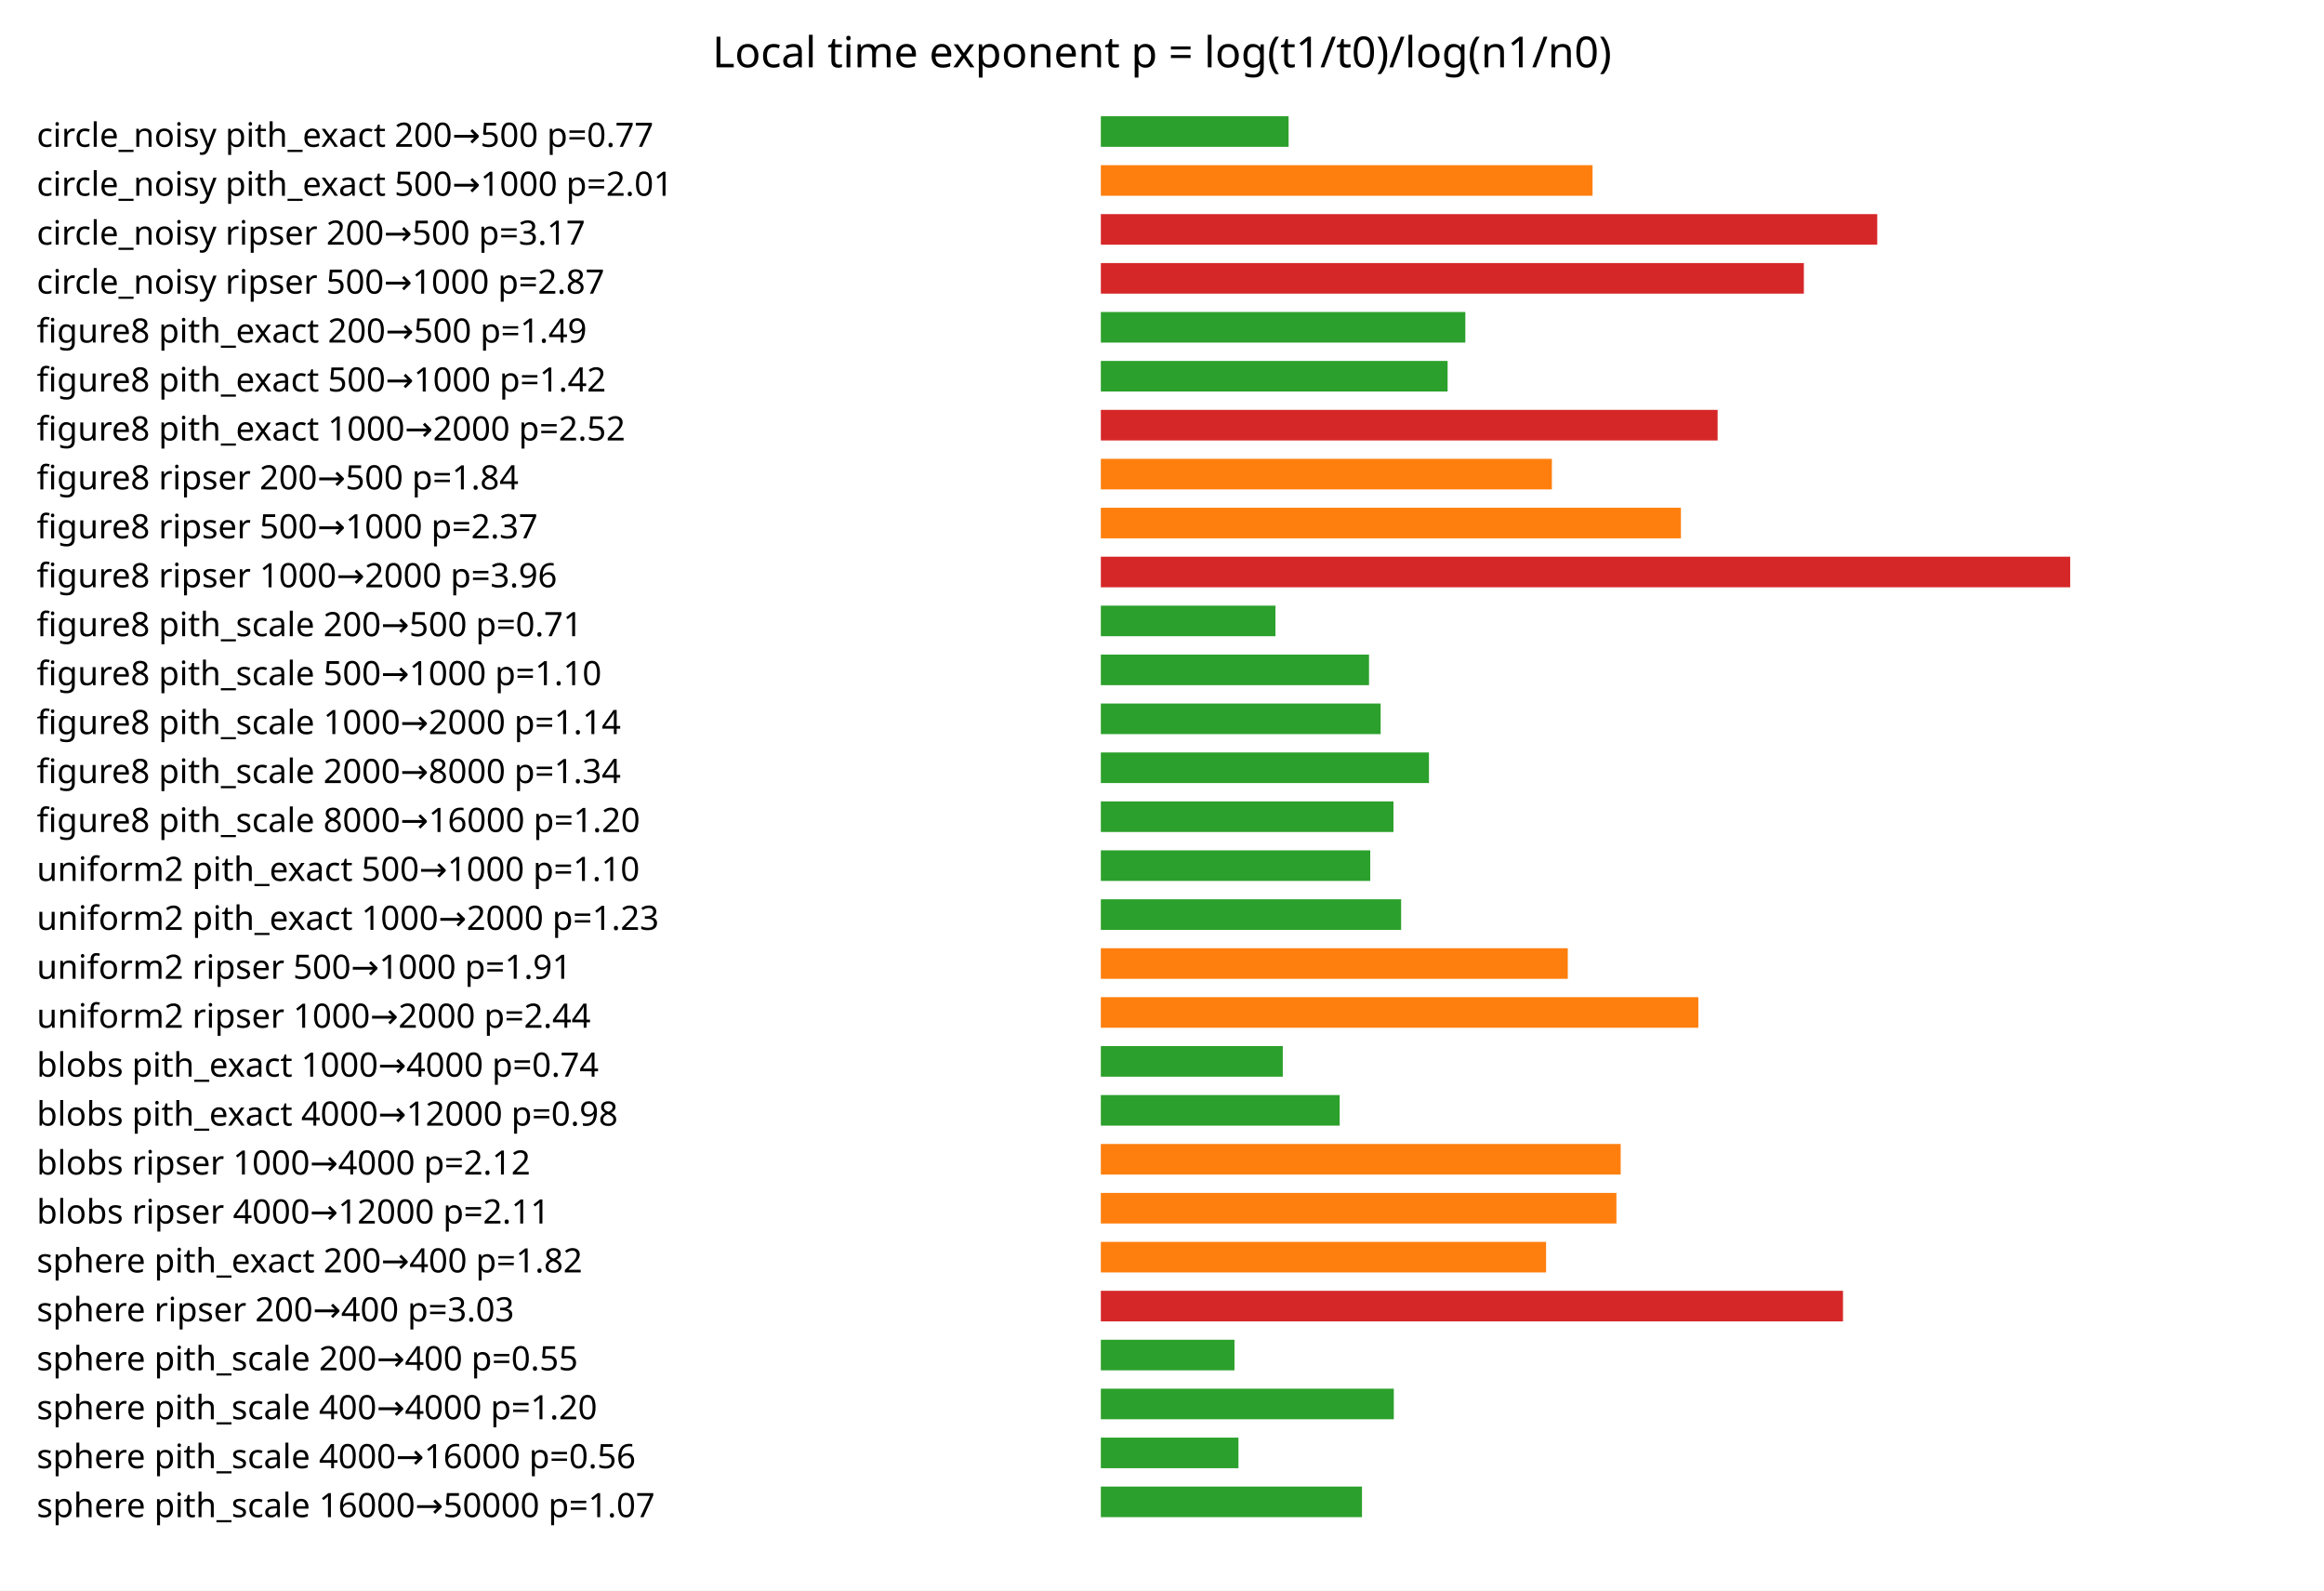
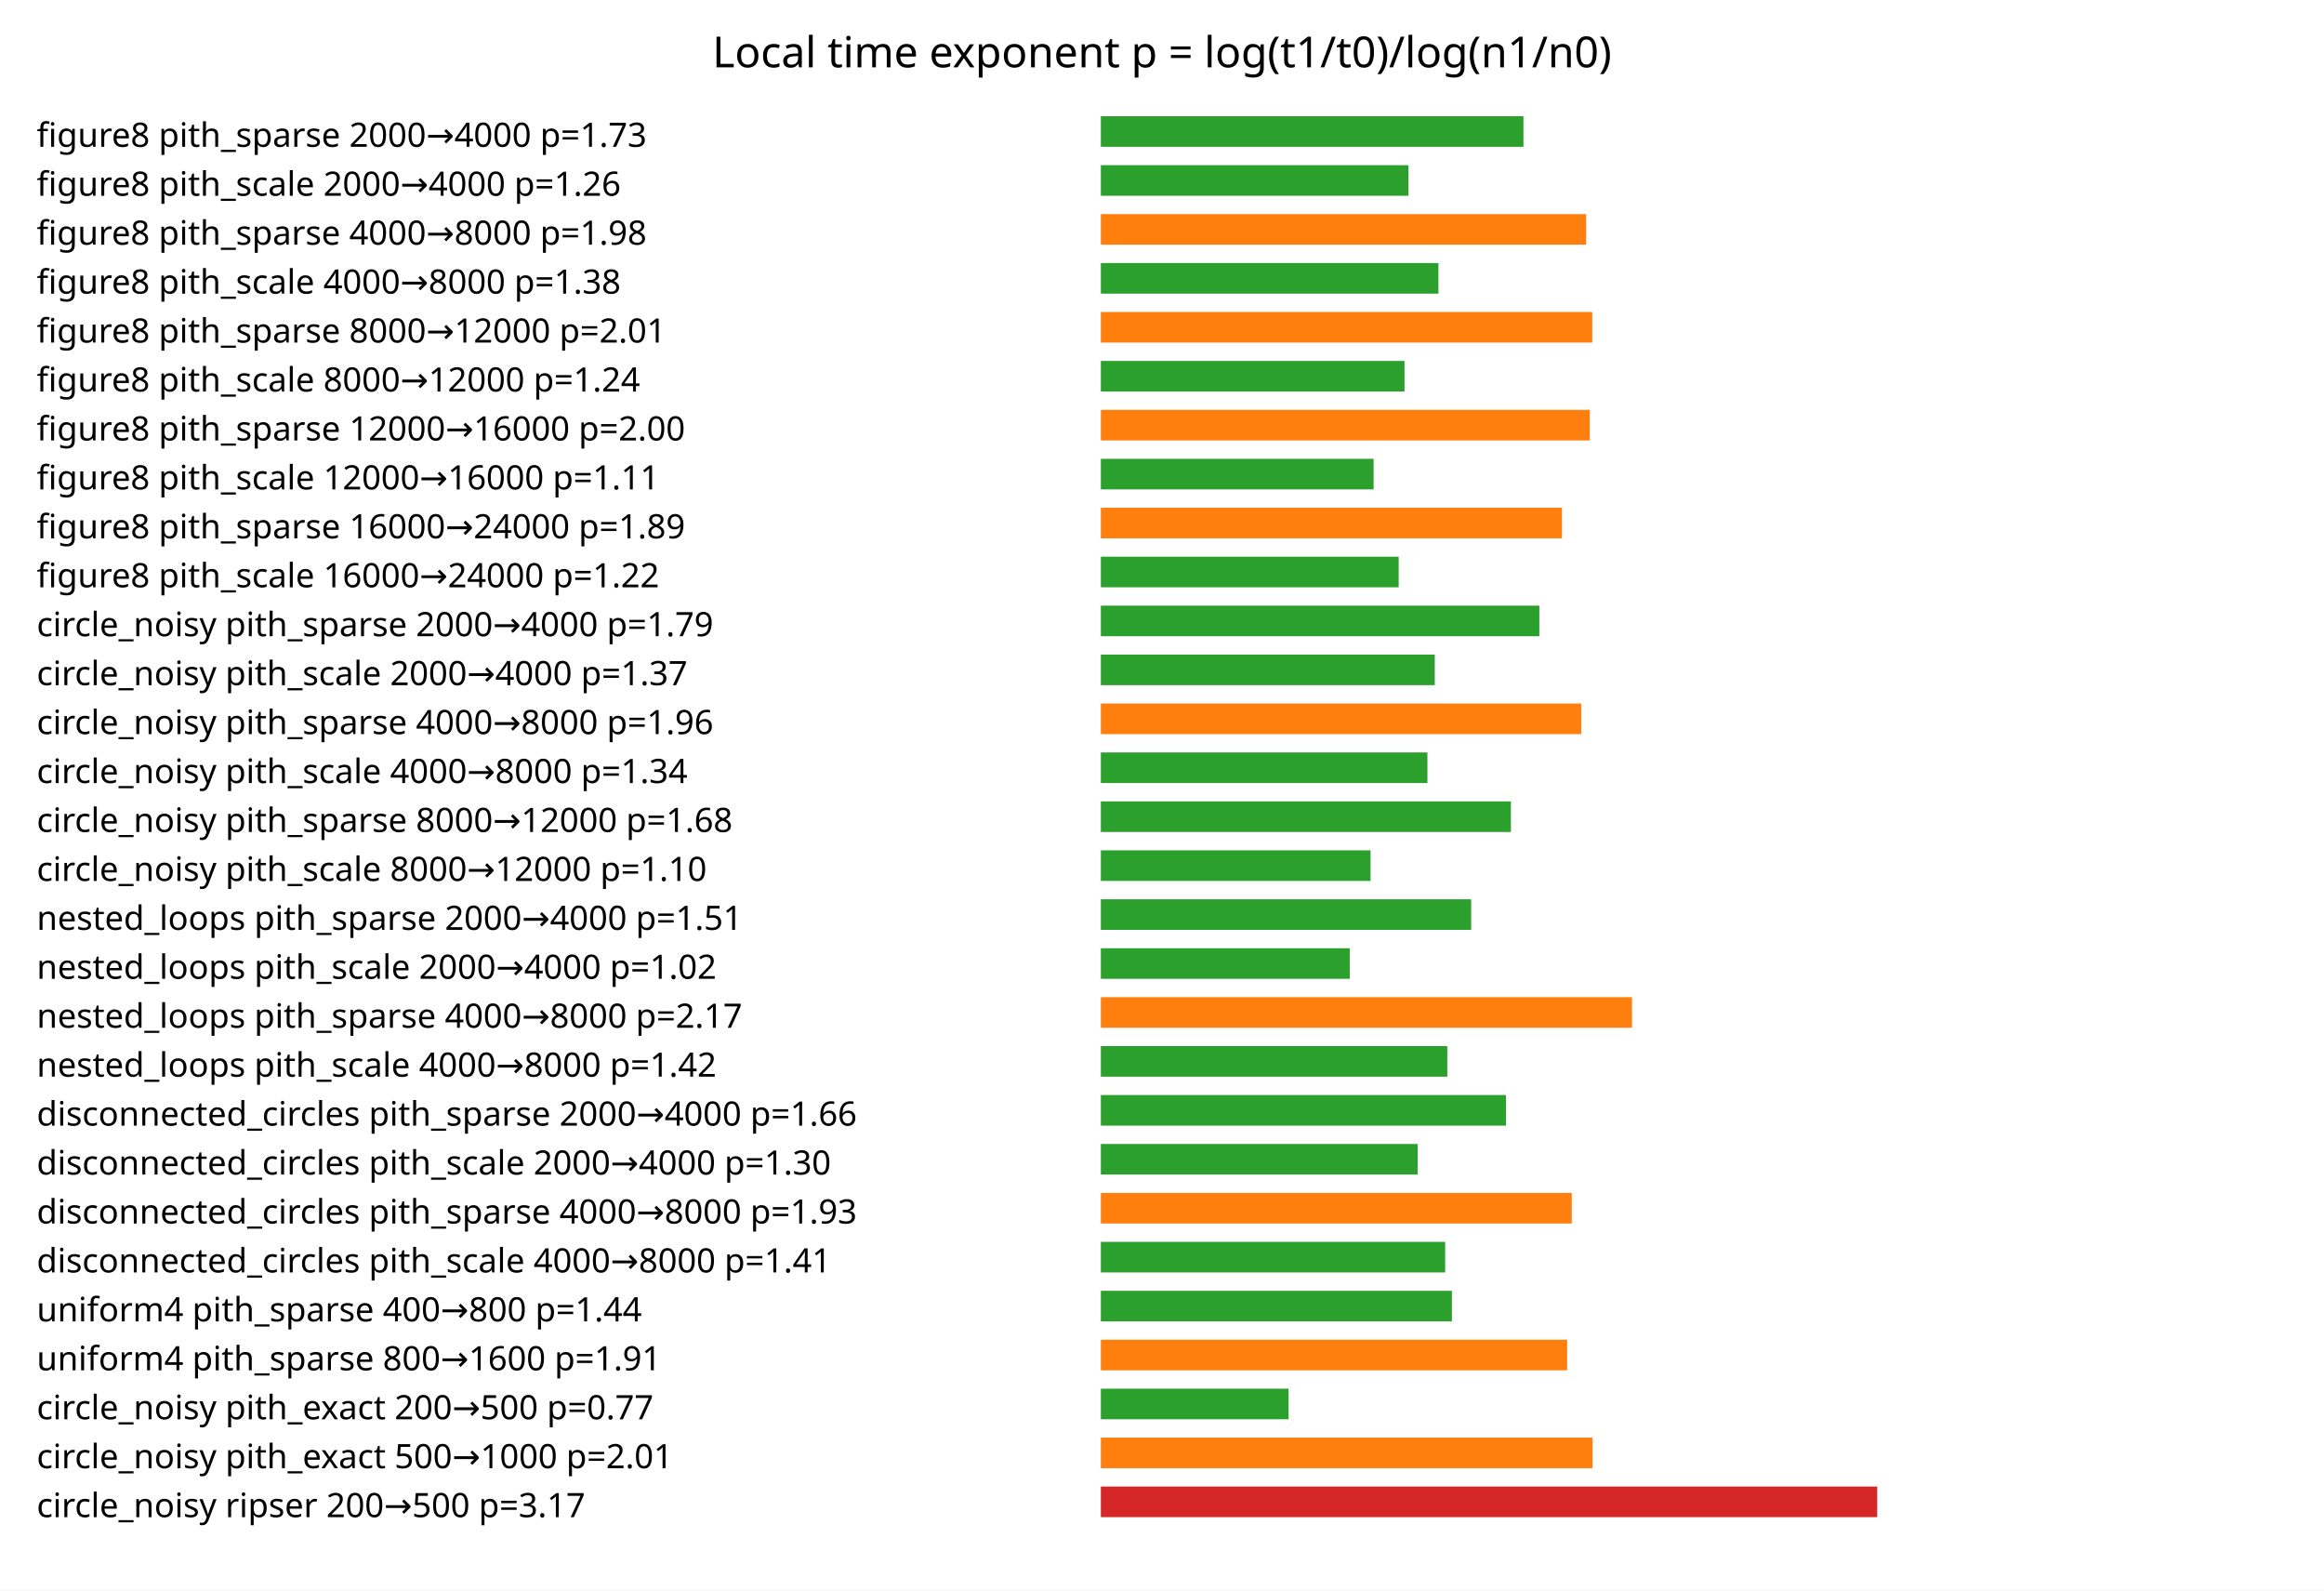
<svg xmlns="http://www.w3.org/2000/svg" width="760" height="520" font-family="sans-serif">
  <rect width="760" height="520" fill="white" />
  <text x="380" y="22" text-anchor="middle" font-size="14">Local time exponent p = log(t1/t0)/log(n1/n0)</text>
-   <text x="12" y="48" font-size="11">circle_noisy pith_exact 200→500  p=0.77</text>
-   <rect x="360" y="38" width="61.4" height="10" fill="#2ca02c" />
-   <text x="12" y="64" font-size="11">circle_noisy pith_exact 500→1000  p=2.01</text>
-   <rect x="360" y="54" width="160.8" height="10" fill="#ff7f0e" />
-   <text x="12" y="80" font-size="11">circle_noisy ripser 200→500  p=3.17</text>
-   <rect x="360" y="70" width="253.9" height="10" fill="#d62728" />
-   <text x="12" y="96" font-size="11">circle_noisy ripser 500→1000  p=2.87</text>
-   <rect x="360" y="86" width="229.9" height="10" fill="#d62728" />
-   <text x="12" y="112" font-size="11">figure8 pith_exact 200→500  p=1.49</text>
-   <rect x="360" y="102" width="119.2" height="10" fill="#2ca02c" />
-   <text x="12" y="128" font-size="11">figure8 pith_exact 500→1000  p=1.42</text>
-   <rect x="360" y="118" width="113.4" height="10" fill="#2ca02c" />
-   <text x="12" y="144" font-size="11">figure8 pith_exact 1000→2000  p=2.52</text>
-   <rect x="360" y="134" width="201.7" height="10" fill="#d62728" />
-   <text x="12" y="160" font-size="11">figure8 ripser 200→500  p=1.84</text>
-   <rect x="360" y="150" width="147.5" height="10" fill="#ff7f0e" />
-   <text x="12" y="176" font-size="11">figure8 ripser 500→1000  p=2.37</text>
-   <rect x="360" y="166" width="189.7" height="10" fill="#ff7f0e" />
-   <text x="12" y="192" font-size="11">figure8 ripser 1000→2000  p=3.96</text>
-   <rect x="360" y="182" width="317.0" height="10" fill="#d62728" />
-   <text x="12" y="208" font-size="11">figure8 pith_scale 200→500  p=0.71</text>
-   <rect x="360" y="198" width="57.1" height="10" fill="#2ca02c" />
-   <text x="12" y="224" font-size="11">figure8 pith_scale 500→1000  p=1.10</text>
-   <rect x="360" y="214" width="87.7" height="10" fill="#2ca02c" />
-   <text x="12" y="240" font-size="11">figure8 pith_scale 1000→2000  p=1.14</text>
-   <rect x="360" y="230" width="91.5" height="10" fill="#2ca02c" />
-   <text x="12" y="256" font-size="11">figure8 pith_scale 2000→8000  p=1.34</text>
-   <rect x="360" y="246" width="107.3" height="10" fill="#2ca02c" />
-   <text x="12" y="272" font-size="11">figure8 pith_scale 8000→16000  p=1.20</text>
-   <rect x="360" y="262" width="95.7" height="10" fill="#2ca02c" />
-   <text x="12" y="288" font-size="11">uniform2 pith_exact 500→1000  p=1.10</text>
-   <rect x="360" y="278" width="88.1" height="10" fill="#2ca02c" />
-   <text x="12" y="304" font-size="11">uniform2 pith_exact 1000→2000  p=1.23</text>
-   <rect x="360" y="294" width="98.2" height="10" fill="#2ca02c" />
-   <text x="12" y="320" font-size="11">uniform2 ripser 500→1000  p=1.91</text>
-   <rect x="360" y="310" width="152.7" height="10" fill="#ff7f0e" />
-   <text x="12" y="336" font-size="11">uniform2 ripser 1000→2000  p=2.44</text>
-   <rect x="360" y="326" width="195.4" height="10" fill="#ff7f0e" />
-   <text x="12" y="352" font-size="11">blobs pith_exact 1000→4000  p=0.74</text>
-   <rect x="360" y="342" width="59.5" height="10" fill="#2ca02c" />
-   <text x="12" y="368" font-size="11">blobs pith_exact 4000→12000  p=0.98</text>
-   <rect x="360" y="358" width="78.1" height="10" fill="#2ca02c" />
-   <text x="12" y="384" font-size="11">blobs ripser 1000→4000  p=2.12</text>
-   <rect x="360" y="374" width="170.0" height="10" fill="#ff7f0e" />
-   <text x="12" y="400" font-size="11">blobs ripser 4000→12000  p=2.11</text>
-   <rect x="360" y="390" width="168.6" height="10" fill="#ff7f0e" />
-   <text x="12" y="416" font-size="11">sphere pith_exact 200→400  p=1.82</text>
-   <rect x="360" y="406" width="145.6" height="10" fill="#ff7f0e" />
-   <text x="12" y="432" font-size="11">sphere ripser 200→400  p=3.03</text>
-   <rect x="360" y="422" width="242.7" height="10" fill="#d62728" />
-   <text x="12" y="448" font-size="11">sphere pith_scale 200→400  p=0.55</text>
-   <rect x="360" y="438" width="43.7" height="10" fill="#2ca02c" />
-   <text x="12" y="464" font-size="11">sphere pith_scale 400→4000  p=1.20</text>
-   <rect x="360" y="454" width="95.8" height="10" fill="#2ca02c" />
-   <text x="12" y="480" font-size="11">sphere pith_scale 4000→16000  p=0.56</text>
-   <rect x="360" y="470" width="45.0" height="10" fill="#2ca02c" />
-   <text x="12" y="496" font-size="11">sphere pith_scale 16000→50000  p=1.07</text>
-   <rect x="360" y="486" width="85.4" height="10" fill="#2ca02c" />
+   <text x="12" y="48" font-size="11">figure8 pith_sparse 2000→4000  p=1.73</text>
+   <rect x="360" y="38" width="138.2" height="10" fill="#2ca02c" />
+   <text x="12" y="64" font-size="11">figure8 pith_scale 2000→4000  p=1.26</text>
+   <rect x="360" y="54" width="100.6" height="10" fill="#2ca02c" />
+   <text x="12" y="80" font-size="11">figure8 pith_sparse 4000→8000  p=1.98</text>
+   <rect x="360" y="70" width="158.7" height="10" fill="#ff7f0e" />
+   <text x="12" y="96" font-size="11">figure8 pith_scale 4000→8000  p=1.38</text>
+   <rect x="360" y="86" width="110.4" height="10" fill="#2ca02c" />
+   <text x="12" y="112" font-size="11">figure8 pith_sparse 8000→12000  p=2.01</text>
+   <rect x="360" y="102" width="160.7" height="10" fill="#ff7f0e" />
+   <text x="12" y="128" font-size="11">figure8 pith_scale 8000→12000  p=1.24</text>
+   <rect x="360" y="118" width="99.3" height="10" fill="#2ca02c" />
+   <text x="12" y="144" font-size="11">figure8 pith_sparse 12000→16000  p=2.00</text>
+   <rect x="360" y="134" width="159.9" height="10" fill="#ff7f0e" />
+   <text x="12" y="160" font-size="11">figure8 pith_scale 12000→16000  p=1.11</text>
+   <rect x="360" y="150" width="89.2" height="10" fill="#2ca02c" />
+   <text x="12" y="176" font-size="11">figure8 pith_sparse 16000→24000  p=1.89</text>
+   <rect x="360" y="166" width="150.8" height="10" fill="#ff7f0e" />
+   <text x="12" y="192" font-size="11">figure8 pith_scale 16000→24000  p=1.22</text>
+   <rect x="360" y="182" width="97.4" height="10" fill="#2ca02c" />
+   <text x="12" y="208" font-size="11">circle_noisy pith_sparse 2000→4000  p=1.79</text>
+   <rect x="360" y="198" width="143.4" height="10" fill="#2ca02c" />
+   <text x="12" y="224" font-size="11">circle_noisy pith_scale 2000→4000  p=1.37</text>
+   <rect x="360" y="214" width="109.2" height="10" fill="#2ca02c" />
+   <text x="12" y="240" font-size="11">circle_noisy pith_sparse 4000→8000  p=1.96</text>
+   <rect x="360" y="230" width="157.1" height="10" fill="#ff7f0e" />
+   <text x="12" y="256" font-size="11">circle_noisy pith_scale 4000→8000  p=1.34</text>
+   <rect x="360" y="246" width="106.8" height="10" fill="#2ca02c" />
+   <text x="12" y="272" font-size="11">circle_noisy pith_sparse 8000→12000  p=1.68</text>
+   <rect x="360" y="262" width="134.1" height="10" fill="#2ca02c" />
+   <text x="12" y="288" font-size="11">circle_noisy pith_scale 8000→12000  p=1.10</text>
+   <rect x="360" y="278" width="88.2" height="10" fill="#2ca02c" />
+   <text x="12" y="304" font-size="11">nested_loops pith_sparse 2000→4000  p=1.51</text>
+   <rect x="360" y="294" width="121.1" height="10" fill="#2ca02c" />
+   <text x="12" y="320" font-size="11">nested_loops pith_scale 2000→4000  p=1.02</text>
+   <rect x="360" y="310" width="81.4" height="10" fill="#2ca02c" />
+   <text x="12" y="336" font-size="11">nested_loops pith_sparse 4000→8000  p=2.17</text>
+   <rect x="360" y="326" width="173.7" height="10" fill="#ff7f0e" />
+   <text x="12" y="352" font-size="11">nested_loops pith_scale 4000→8000  p=1.42</text>
+   <rect x="360" y="342" width="113.3" height="10" fill="#2ca02c" />
+   <text x="12" y="368" font-size="11">disconnected_circles pith_sparse 2000→4000  p=1.66</text>
+   <rect x="360" y="358" width="132.5" height="10" fill="#2ca02c" />
+   <text x="12" y="384" font-size="11">disconnected_circles pith_scale 2000→4000  p=1.30</text>
+   <rect x="360" y="374" width="103.6" height="10" fill="#2ca02c" />
+   <text x="12" y="400" font-size="11">disconnected_circles pith_sparse 4000→8000  p=1.93</text>
+   <rect x="360" y="390" width="154.0" height="10" fill="#ff7f0e" />
+   <text x="12" y="416" font-size="11">disconnected_circles pith_scale 4000→8000  p=1.41</text>
+   <rect x="360" y="406" width="112.6" height="10" fill="#2ca02c" />
+   <text x="12" y="432" font-size="11">uniform4 pith_sparse 400→800  p=1.44</text>
+   <rect x="360" y="422" width="114.8" height="10" fill="#2ca02c" />
+   <text x="12" y="448" font-size="11">uniform4 pith_sparse 800→1600  p=1.91</text>
+   <rect x="360" y="438" width="152.5" height="10" fill="#ff7f0e" />
+   <text x="12" y="464" font-size="11">circle_noisy pith_exact 200→500  p=0.77</text>
+   <rect x="360" y="454" width="61.4" height="10" fill="#2ca02c" />
+   <text x="12" y="480" font-size="11">circle_noisy pith_exact 500→1000  p=2.01</text>
+   <rect x="360" y="470" width="160.8" height="10" fill="#ff7f0e" />
+   <text x="12" y="496" font-size="11">circle_noisy ripser 200→500  p=3.17</text>
+   <rect x="360" y="486" width="253.9" height="10" fill="#d62728" />
</svg>
